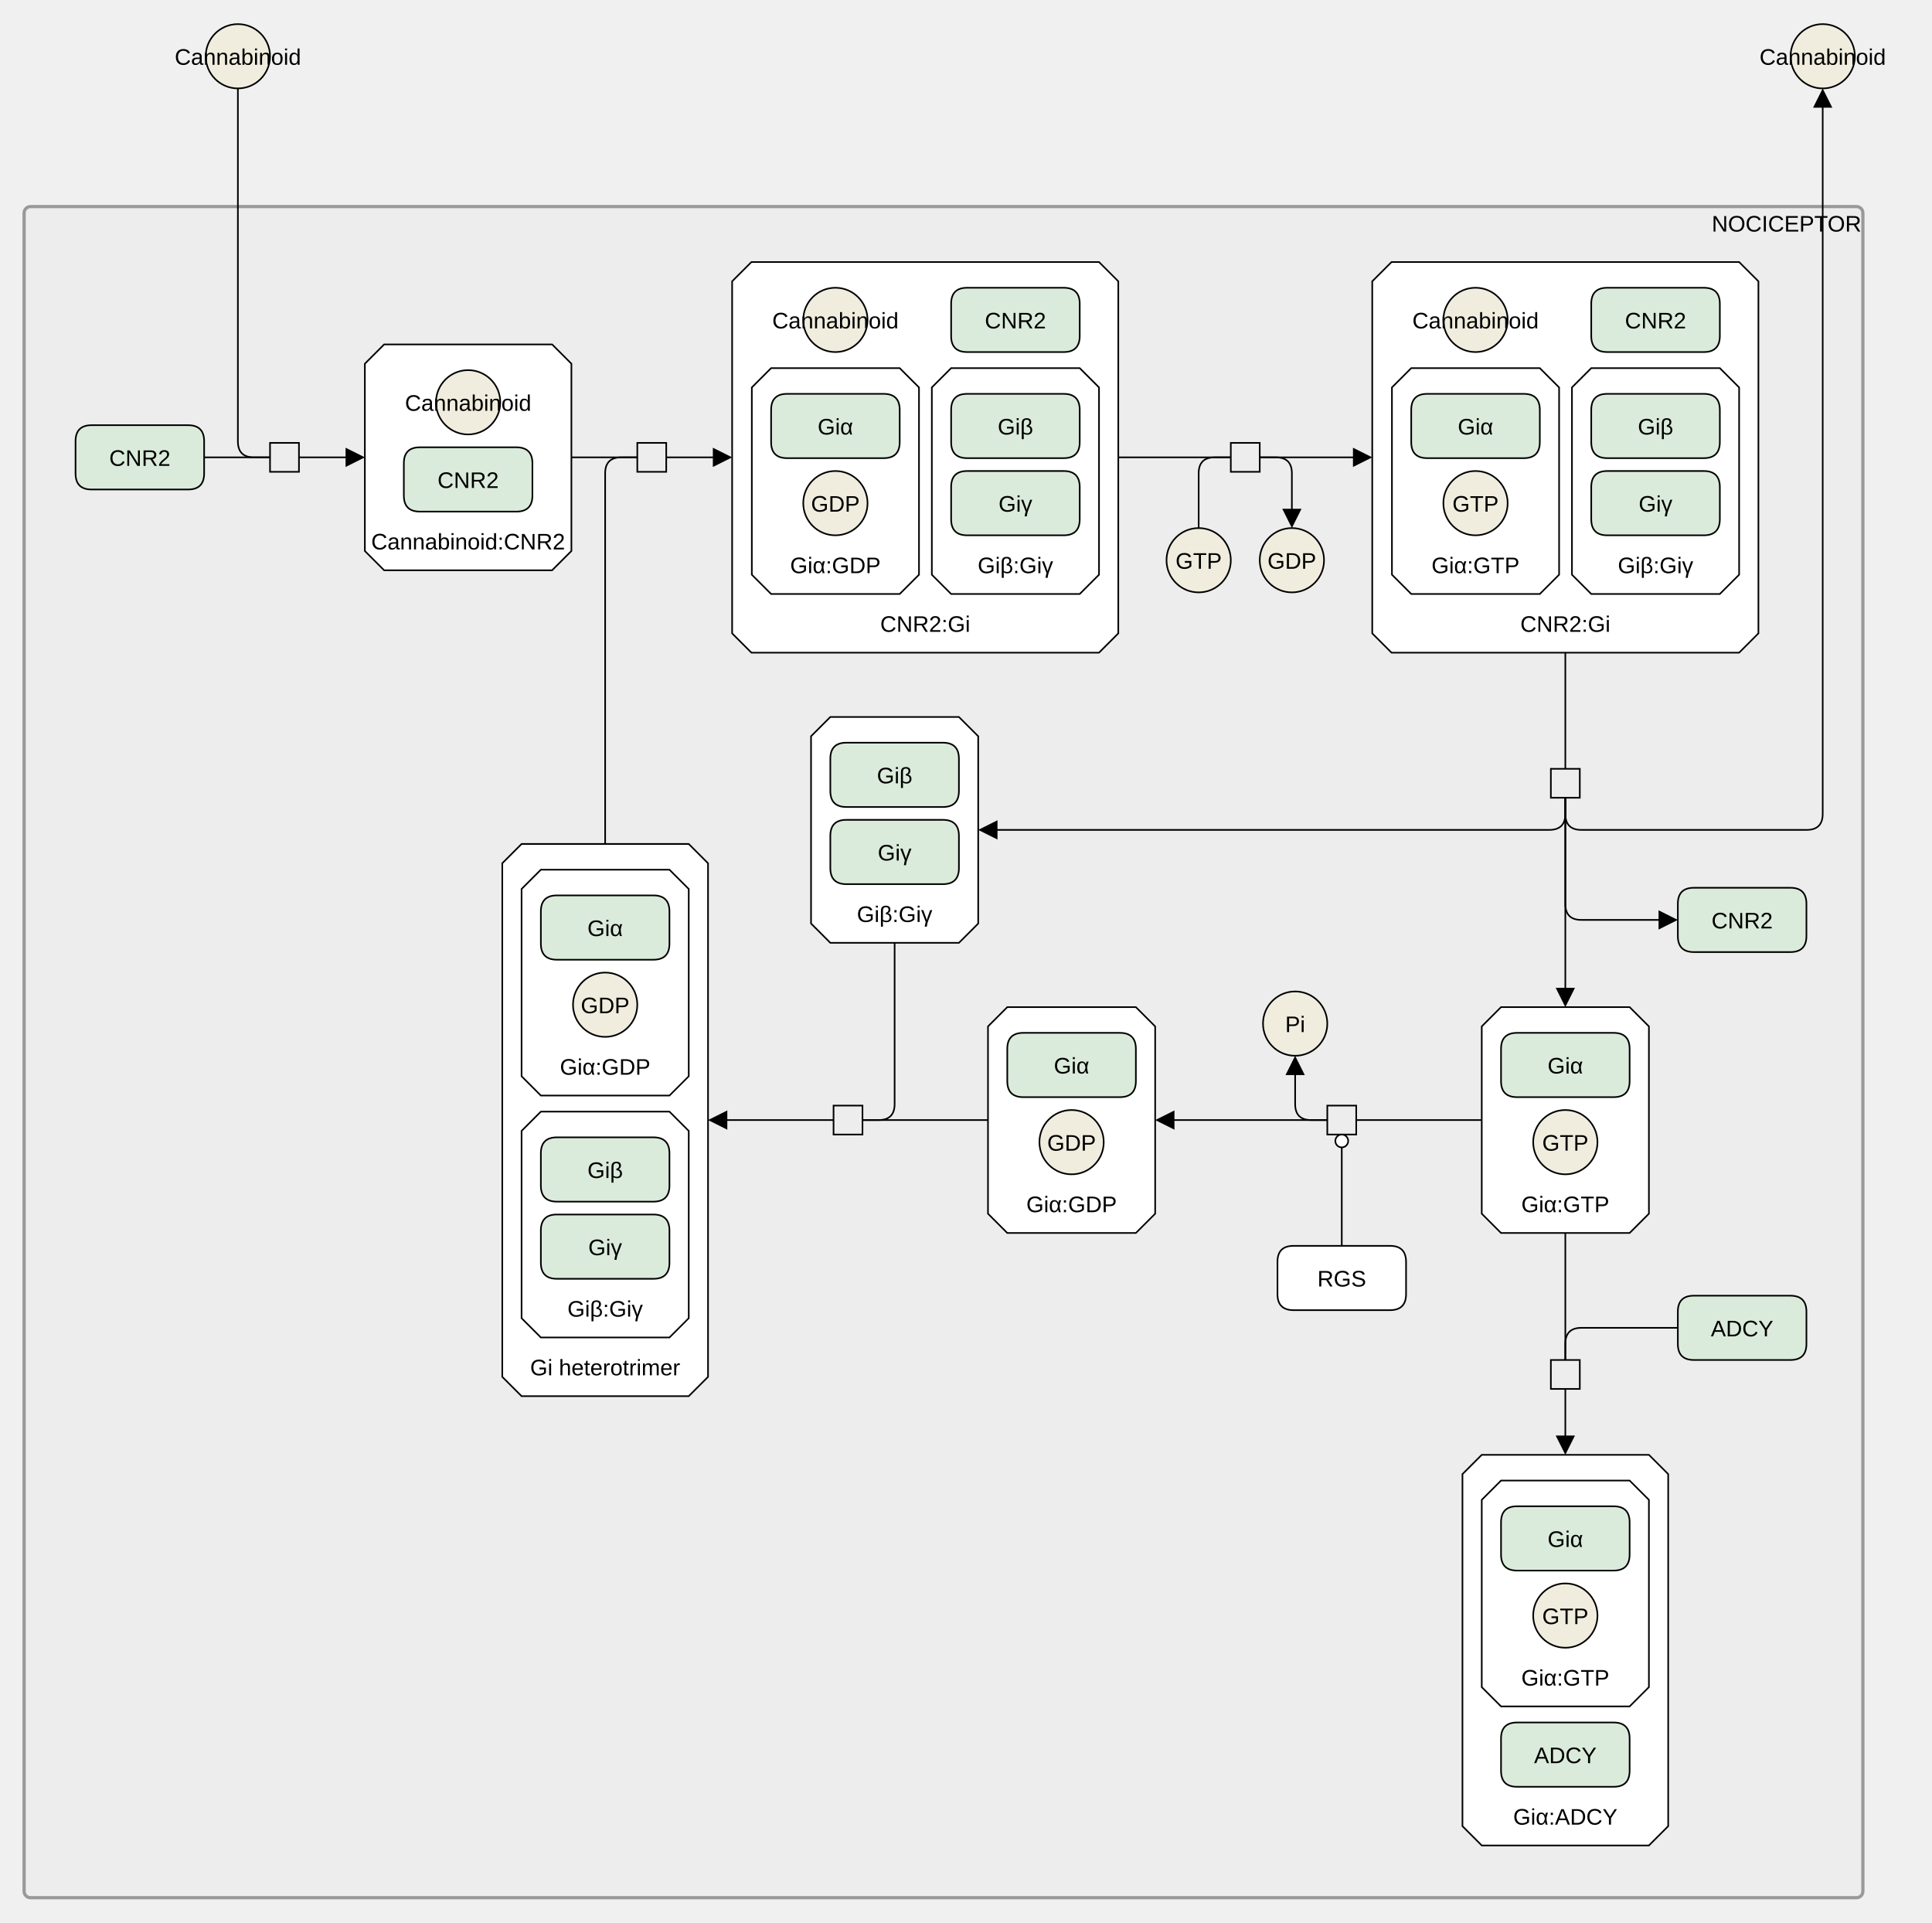
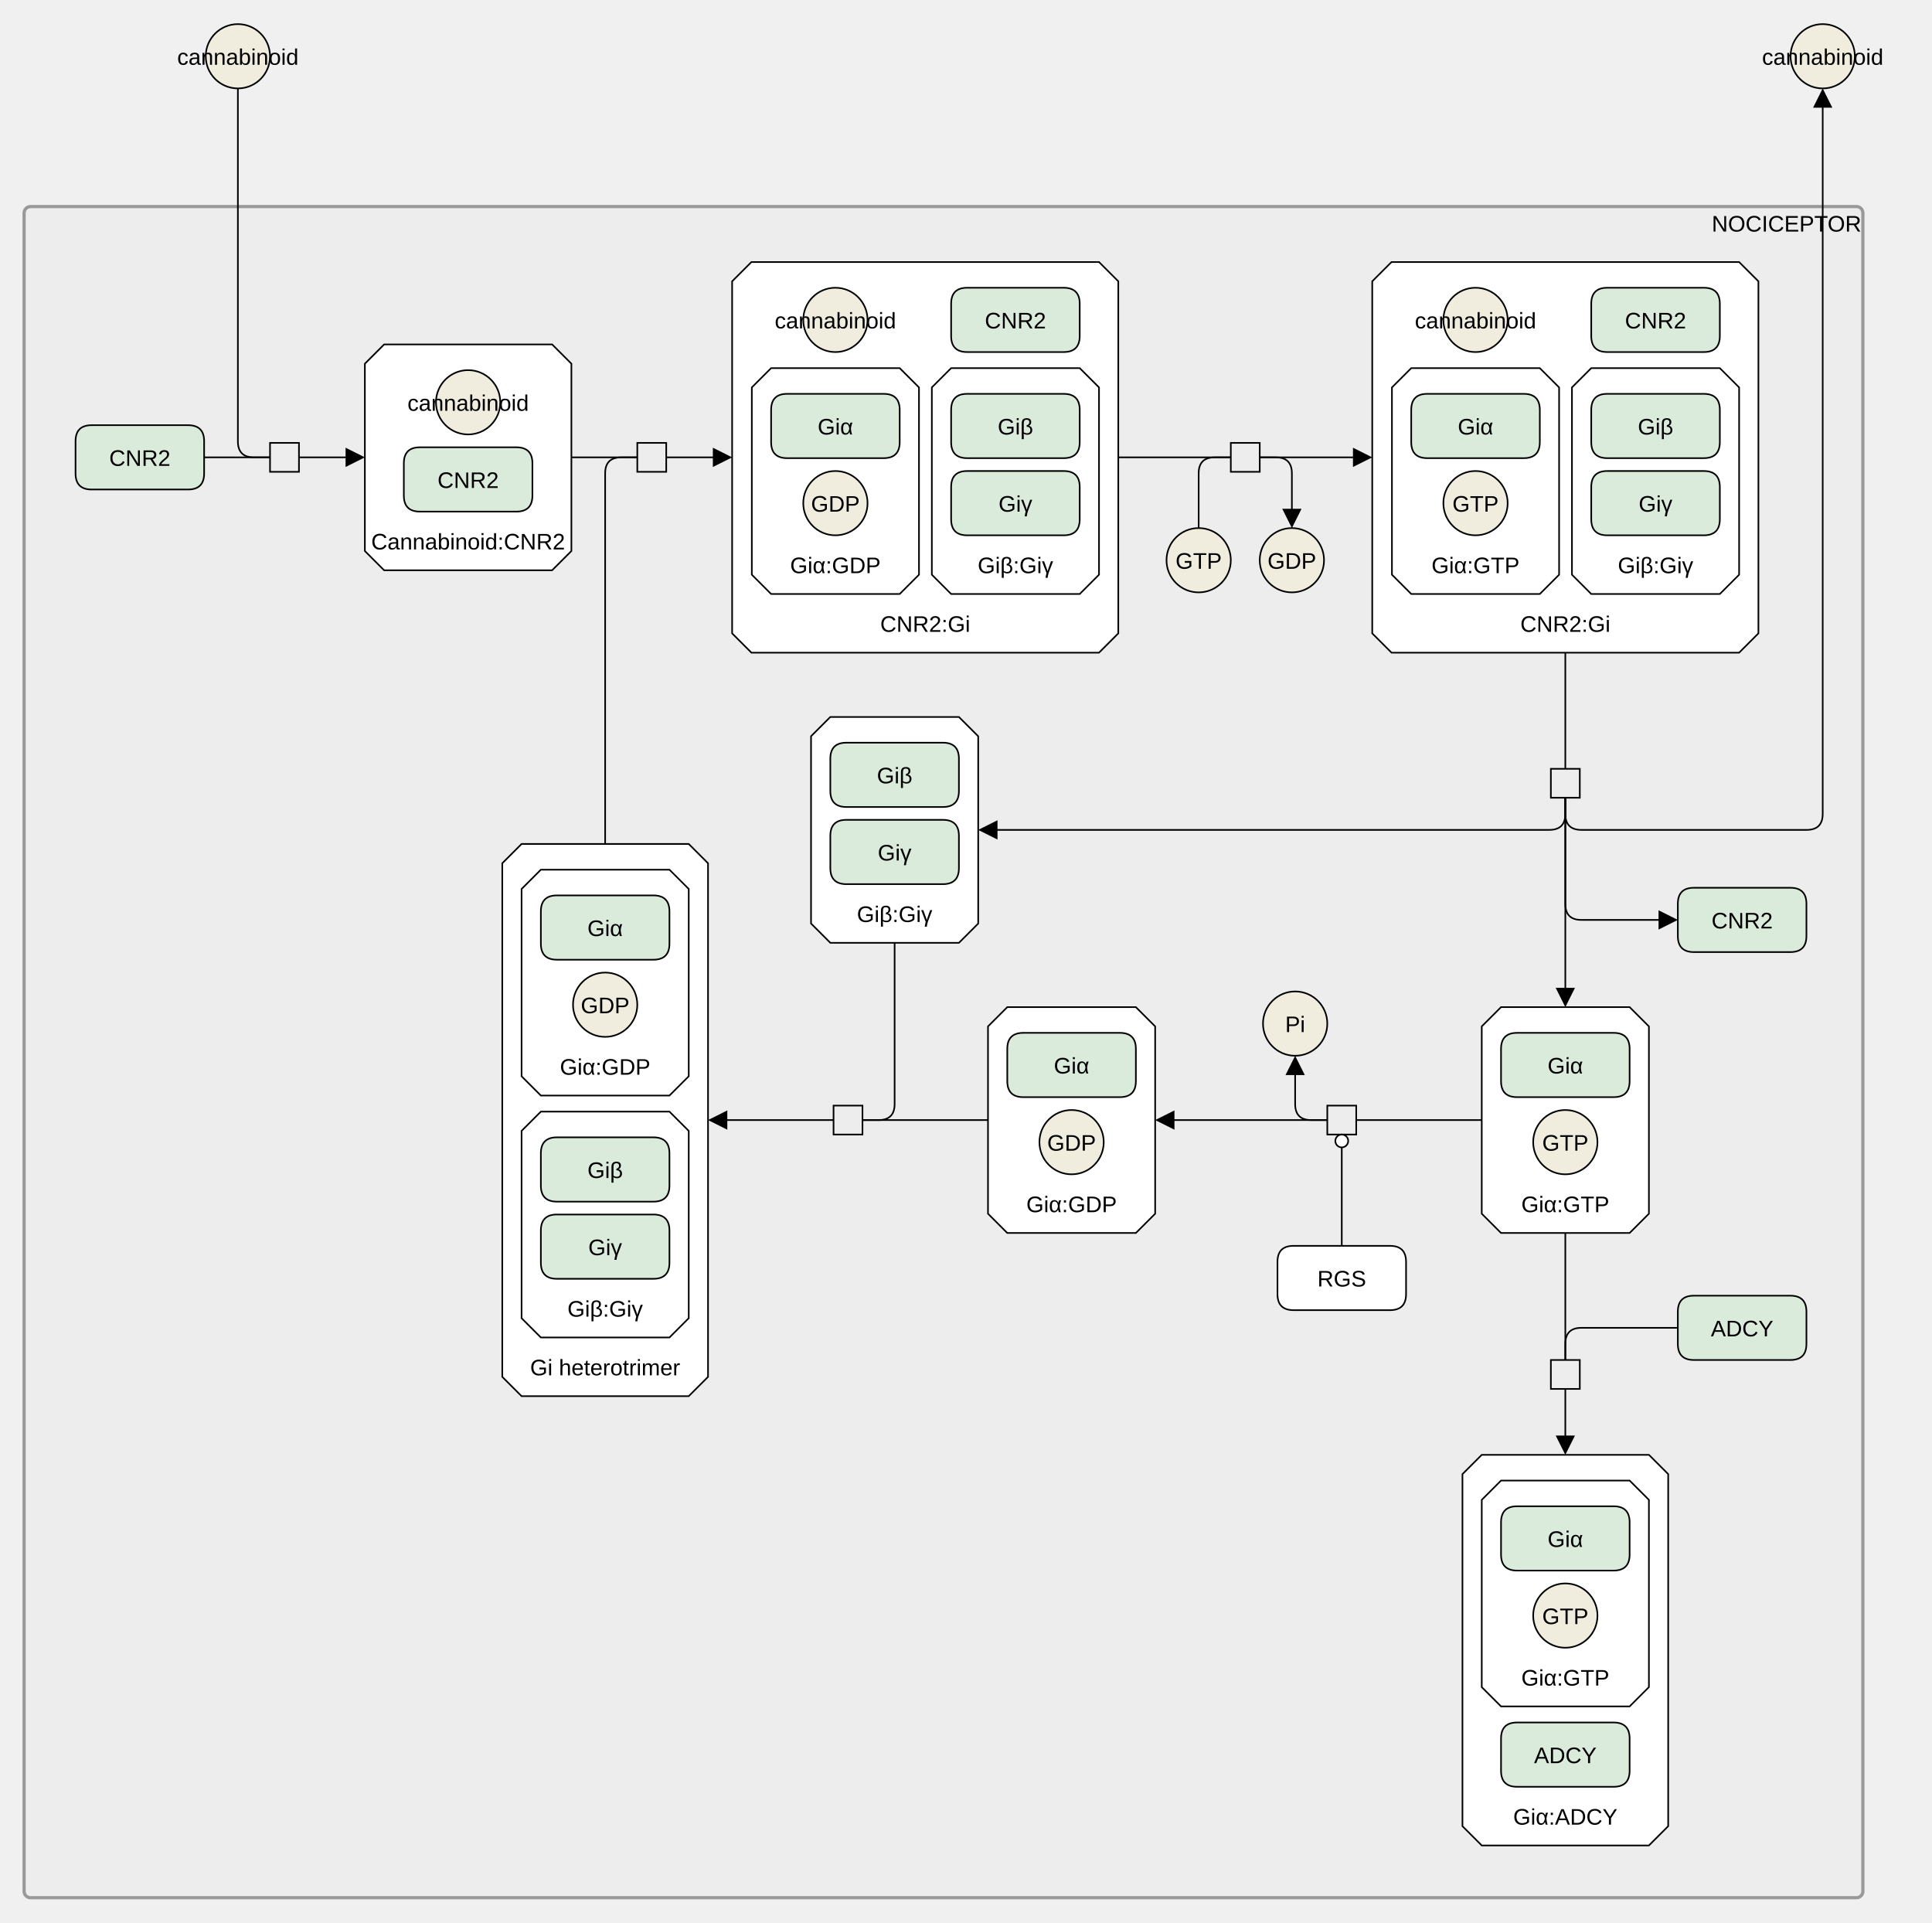
<svg xmlns="http://www.w3.org/2000/svg" width="1202" height="1196" viewBox="0 0 1202 1196" stroke-linecap="butt" stroke-miterlimit="10">
  <g transform="translate(-25,-25)">
    <path d="M40 157.5 C40 155.291 41.791 153.5 44 153.5 L1180 153.5 C1182.209 153.5 1184 155.291 1184 157.5 L1184 1201.5 C1184 1203.709 1182.209 1205.5 1180 1205.5 L44 1205.5 C41.791 1205.5 40 1203.709 40 1201.5 Z" fill="#999999" fill-opacity="0.031" stroke="none" />
    <path d="M40 157.5 C40 155.291 41.791 153.5 44 153.5 L1180 153.5 C1182.209 153.5 1184 155.291 1184 157.5 L1184 1201.5 C1184 1203.709 1182.209 1205.5 1180 1205.5 L44 1205.5 C41.791 1205.5 40 1203.709 40 1201.5 Z" fill="none" stroke="#999999" stroke-width="2" />
    <text x="1136.5" y="169.041" text-anchor="middle" font-family="'Dialog', Arial, Helvetica, sans-serif" font-size="14" fill="#000000" stroke="none" xml:space="preserve">NOCICEPTOR</text>
    <path d="M946.875 930 L1050.875 930 L1062.875 942 L1062.875 1161 L1050.875 1173 L946.875 1173 L934.875 1161 L934.875 942 Z" fill="#FFFFFF" stroke="none" />
    <path d="M946.875 930 L1050.875 930 L1062.875 942 L1062.875 1161 L1050.875 1173 L946.875 1173 L934.875 1161 L934.875 942 Z" fill="none" stroke="#000000" />
    <text x="998.875" y="1160.041" text-anchor="middle" font-family="'Dialog', Arial, Helvetica, sans-serif" font-size="14" fill="#000000" stroke="none" xml:space="preserve">Giα:ADCY</text>
    <path d="M958.875 1106.5 Q958.875 1096.5 968.875 1096.5 L1028.875 1096.5 Q1038.875 1096.5 1038.875 1106.5 L1038.875 1126.5 Q1038.875 1136.5 1028.875 1136.5 L968.875 1136.5 Q958.875 1136.5 958.875 1126.5 Z" fill="#DBEBDB" stroke="none" />
    <path d="M958.875 1106.5 Q958.875 1096.5 968.875 1096.5 L1028.875 1096.5 Q1038.875 1096.5 1038.875 1106.5 L1038.875 1126.5 Q1038.875 1136.5 1028.875 1136.5 L968.875 1136.5 Q958.875 1136.5 958.875 1126.5 Z" fill="none" stroke="#000000" />
    <text x="998.875" y="1121.791" text-anchor="middle" font-family="'Dialog', Arial, Helvetica, sans-serif" font-size="14" fill="#000000" stroke="none" xml:space="preserve">ADCY</text>
    <path d="M958.875 946 L1038.875 946 L1050.875 958 L1050.875 1074.5 L1038.875 1086.5 L958.875 1086.5 L946.875 1074.5 L946.875 958 Z" fill="#FFFFFF" stroke="none" />
    <path d="M958.875 946 L1038.875 946 L1050.875 958 L1050.875 1074.5 L1038.875 1086.5 L958.875 1086.5 L946.875 1074.5 L946.875 958 Z" fill="none" stroke="#000000" />
    <text x="998.875" y="1073.541" text-anchor="middle" font-family="'Dialog', Arial, Helvetica, sans-serif" font-size="14" fill="#000000" stroke="none" xml:space="preserve">Giα:GTP</text>
    <path d="M958.875 972 Q958.875 962 968.875 962 L1028.875 962 Q1038.875 962 1038.875 972 L1038.875 992 Q1038.875 1002 1028.875 1002 L968.875 1002 Q958.875 1002 958.875 992 Z" fill="#DBEBDB" stroke="none" />
    <path d="M958.875 972 Q958.875 962 968.875 962 L1028.875 962 Q1038.875 962 1038.875 972 L1038.875 992 Q1038.875 1002 1028.875 1002 L968.875 1002 Q958.875 1002 958.875 992 Z" fill="none" stroke="#000000" />
    <text x="998.875" y="987.291" text-anchor="middle" font-family="'Dialog', Arial, Helvetica, sans-serif" font-size="14" fill="#000000" stroke="none" xml:space="preserve">Giα</text>
    <path d="M978.875 1030 C978.875 1018.954 987.829 1010 998.875 1010 L998.875 1010 C1009.921 1010 1018.875 1018.954 1018.875 1030 L1018.875 1030 C1018.875 1041.046 1009.921 1050 998.875 1050 L998.875 1050 C987.829 1050 978.875 1041.046 978.875 1030 Z" fill="#F0EDDE" stroke="none" />
    <path d="M978.875 1030 C978.875 1018.954 987.829 1010 998.875 1010 L998.875 1010 C1009.921 1010 1018.875 1018.954 1018.875 1030 L1018.875 1030 C1018.875 1041.046 1009.921 1050 998.875 1050 L998.875 1050 C987.829 1050 978.875 1041.046 978.875 1030 Z" fill="none" stroke="#000000" />
    <text x="998.875" y="1035.291" text-anchor="middle" font-family="'Dialog', Arial, Helvetica, sans-serif" font-size="14" fill="#000000" stroke="none" xml:space="preserve">GTP</text>
    <path d="M890.75 188 L1107 188 L1119 200 L1119 419 L1107 431 L890.75 431 L878.75 419 L878.75 200 Z" fill="#FFFFFF" stroke="none" />
    <path d="M890.75 188 L1107 188 L1119 200 L1119 419 L1107 431 L890.75 431 L878.75 419 L878.75 200 Z" fill="none" stroke="#000000" />
    <text x="998.875" y="418.041" text-anchor="middle" font-family="'Dialog', Arial, Helvetica, sans-serif" font-size="14" fill="#000000" stroke="none" xml:space="preserve">CNR2:Gi</text>
    <path d="M1015 254 L1095 254 L1107 266 L1107 382.5 L1095 394.5 L1015 394.5 L1003 382.5 L1003 266 Z" fill="#FFFFFF" stroke="none" />
    <path d="M1015 254 L1095 254 L1107 266 L1107 382.5 L1095 394.5 L1015 394.5 L1003 382.5 L1003 266 Z" fill="none" stroke="#000000" />
    <text x="1055" y="381.541" text-anchor="middle" font-family="'Dialog', Arial, Helvetica, sans-serif" font-size="14" fill="#000000" stroke="none" xml:space="preserve">Giβ:Giγ</text>
    <path d="M1015 280 Q1015 270 1025 270 L1085 270 Q1095 270 1095 280 L1095 300 Q1095 310 1085 310 L1025 310 Q1015 310 1015 300 Z" fill="#DBEBDB" stroke="none" />
    <path d="M1015 280 Q1015 270 1025 270 L1085 270 Q1095 270 1095 280 L1095 300 Q1095 310 1085 310 L1025 310 Q1015 310 1015 300 Z" fill="none" stroke="#000000" />
    <text x="1055" y="295.291" text-anchor="middle" font-family="'Dialog', Arial, Helvetica, sans-serif" font-size="14" fill="#000000" stroke="none" xml:space="preserve">Giβ</text>
    <path d="M1015 328 Q1015 318 1025 318 L1085 318 Q1095 318 1095 328 L1095 348 Q1095 358 1085 358 L1025 358 Q1015 358 1015 348 Z" fill="#DBEBDB" stroke="none" />
    <path d="M1015 328 Q1015 318 1025 318 L1085 318 Q1095 318 1095 328 L1095 348 Q1095 358 1085 358 L1025 358 Q1015 358 1015 348 Z" fill="none" stroke="#000000" />
    <text x="1055" y="343.291" text-anchor="middle" font-family="'Dialog', Arial, Helvetica, sans-serif" font-size="14" fill="#000000" stroke="none" xml:space="preserve">Giγ</text>
    <path d="M903 254 L983 254 L995 266 L995 382.5 L983 394.5 L903 394.5 L891 382.5 L891 266 Z" fill="#FFFFFF" stroke="none" />
    <path d="M903 254 L983 254 L995 266 L995 382.5 L983 394.5 L903 394.5 L891 382.5 L891 266 Z" fill="none" stroke="#000000" />
    <text x="943" y="381.541" text-anchor="middle" font-family="'Dialog', Arial, Helvetica, sans-serif" font-size="14" fill="#000000" stroke="none" xml:space="preserve">Giα:GTP</text>
    <path d="M903 280 Q903 270 913 270 L973 270 Q983 270 983 280 L983 300 Q983 310 973 310 L913 310 Q903 310 903 300 Z" fill="#DBEBDB" stroke="none" />
    <path d="M903 280 Q903 270 913 270 L973 270 Q983 270 983 280 L983 300 Q983 310 973 310 L913 310 Q903 310 903 300 Z" fill="none" stroke="#000000" />
    <text x="943" y="295.291" text-anchor="middle" font-family="'Dialog', Arial, Helvetica, sans-serif" font-size="14" fill="#000000" stroke="none" xml:space="preserve">Giα</text>
    <path d="M923 338 C923 326.954 931.954 318 943 318 L943 318 C954.046 318 963 326.954 963 338 L963 338 C963 349.046 954.046 358 943 358 L943 358 C931.954 358 923 349.046 923 338 Z" fill="#F0EDDE" stroke="none" />
    <path d="M923 338 C923 326.954 931.954 318 943 318 L943 318 C954.046 318 963 326.954 963 338 L963 338 C963 349.046 954.046 358 943 358 L943 358 C931.954 358 923 349.046 923 338 Z" fill="none" stroke="#000000" />
    <text x="943" y="343.291" text-anchor="middle" font-family="'Dialog', Arial, Helvetica, sans-serif" font-size="14" fill="#000000" stroke="none" xml:space="preserve">GTP</text>
    <path d="M1015 214 Q1015 204 1025 204 L1085 204 Q1095 204 1095 214 L1095 234 Q1095 244 1085 244 L1025 244 Q1015 244 1015 234 Z" fill="#DBEBDB" stroke="none" />
    <path d="M1015 214 Q1015 204 1025 204 L1085 204 Q1095 204 1095 214 L1095 234 Q1095 244 1085 244 L1025 244 Q1015 244 1015 234 Z" fill="none" stroke="#000000" />
    <text x="1055" y="229.291" text-anchor="middle" font-family="'Dialog', Arial, Helvetica, sans-serif" font-size="14" fill="#000000" stroke="none" xml:space="preserve">CNR2</text>
    <path d="M923 224 C923 212.954 931.954 204 943 204 L943 204 C954.046 204 963 212.954 963 224 L963 224 C963 235.046 954.046 244 943 244 L943 244 C931.954 244 923 235.046 923 224 Z" fill="#F0EDDE" stroke="none" />
    <path d="M923 224 C923 212.954 931.954 204 943 204 L943 204 C954.046 204 963 212.954 963 224 L963 224 C963 235.046 954.046 244 943 244 L943 244 C931.954 244 923 235.046 923 224 Z" fill="none" stroke="#000000" />
-     <text x="943" y="229.291" text-anchor="middle" font-family="'Dialog', Arial, Helvetica, sans-serif" font-size="14" fill="#000000" stroke="none" xml:space="preserve">Cannabinoid</text>
+     <text x="943" y="229.291" text-anchor="middle" font-family="'Dialog', Arial, Helvetica, sans-serif" font-size="14" fill="#000000" stroke="none" xml:space="preserve">cannabinoid</text>
    <path d="M492.5 188 L708.75 188 L720.75 200 L720.75 419 L708.75 431 L492.5 431 L480.5 419 L480.5 200 Z" fill="#FFFFFF" stroke="none" />
    <path d="M492.5 188 L708.75 188 L720.75 200 L720.75 419 L708.75 431 L492.5 431 L480.5 419 L480.5 200 Z" fill="none" stroke="#000000" />
    <text x="600.625" y="418.041" text-anchor="middle" font-family="'Dialog', Arial, Helvetica, sans-serif" font-size="14" fill="#000000" stroke="none" xml:space="preserve">CNR2:Gi</text>
    <path d="M504.75 254 L584.75 254 L596.75 266 L596.75 382.5 L584.75 394.5 L504.75 394.5 L492.75 382.5 L492.75 266 Z" fill="#FFFFFF" stroke="none" />
    <path d="M504.75 254 L584.75 254 L596.75 266 L596.75 382.5 L584.75 394.5 L504.75 394.5 L492.75 382.5 L492.75 266 Z" fill="none" stroke="#000000" />
    <text x="544.75" y="381.541" text-anchor="middle" font-family="'Dialog', Arial, Helvetica, sans-serif" font-size="14" fill="#000000" stroke="none" xml:space="preserve">Giα:GDP</text>
    <path d="M504.75 280 Q504.75 270 514.75 270 L574.75 270 Q584.75 270 584.75 280 L584.75 300 Q584.75 310 574.75 310 L514.75 310 Q504.75 310 504.75 300 Z" fill="#DBEBDB" stroke="none" />
    <path d="M504.75 280 Q504.75 270 514.75 270 L574.75 270 Q584.75 270 584.75 280 L584.75 300 Q584.75 310 574.75 310 L514.75 310 Q504.75 310 504.75 300 Z" fill="none" stroke="#000000" />
    <text x="544.75" y="295.291" text-anchor="middle" font-family="'Dialog', Arial, Helvetica, sans-serif" font-size="14" fill="#000000" stroke="none" xml:space="preserve">Giα</text>
    <path d="M524.75 338 C524.75 326.954 533.704 318 544.75 318 L544.75 318 C555.796 318 564.75 326.954 564.75 338 L564.75 338 C564.75 349.046 555.796 358 544.75 358 L544.75 358 C533.704 358 524.75 349.046 524.75 338 Z" fill="#F0EDDE" stroke="none" />
    <path d="M524.75 338 C524.75 326.954 533.704 318 544.75 318 L544.75 318 C555.796 318 564.75 326.954 564.75 338 L564.75 338 C564.75 349.046 555.796 358 544.75 358 L544.75 358 C533.704 358 524.75 349.046 524.75 338 Z" fill="none" stroke="#000000" />
    <text x="544.75" y="343.291" text-anchor="middle" font-family="'Dialog', Arial, Helvetica, sans-serif" font-size="14" fill="#000000" stroke="none" xml:space="preserve">GDP</text>
    <path d="M616.75 254 L696.75 254 L708.75 266 L708.75 382.5 L696.75 394.5 L616.75 394.5 L604.75 382.5 L604.75 266 Z" fill="#FFFFFF" stroke="none" />
    <path d="M616.75 254 L696.75 254 L708.75 266 L708.75 382.5 L696.75 394.5 L616.75 394.5 L604.75 382.5 L604.75 266 Z" fill="none" stroke="#000000" />
    <text x="656.75" y="381.541" text-anchor="middle" font-family="'Dialog', Arial, Helvetica, sans-serif" font-size="14" fill="#000000" stroke="none" xml:space="preserve">Giβ:Giγ</text>
    <path d="M616.75 280 Q616.75 270 626.75 270 L686.75 270 Q696.75 270 696.75 280 L696.75 300 Q696.75 310 686.75 310 L626.75 310 Q616.75 310 616.75 300 Z" fill="#DBEBDB" stroke="none" />
    <path d="M616.75 280 Q616.75 270 626.75 270 L686.75 270 Q696.75 270 696.75 280 L696.75 300 Q696.75 310 686.75 310 L626.75 310 Q616.75 310 616.75 300 Z" fill="none" stroke="#000000" />
    <text x="656.75" y="295.291" text-anchor="middle" font-family="'Dialog', Arial, Helvetica, sans-serif" font-size="14" fill="#000000" stroke="none" xml:space="preserve">Giβ</text>
    <path d="M616.75 328 Q616.75 318 626.75 318 L686.75 318 Q696.75 318 696.75 328 L696.75 348 Q696.75 358 686.75 358 L626.75 358 Q616.75 358 616.75 348 Z" fill="#DBEBDB" stroke="none" />
    <path d="M616.75 328 Q616.75 318 626.75 318 L686.75 318 Q696.75 318 696.75 328 L696.75 348 Q696.75 358 686.75 358 L626.75 358 Q616.75 358 616.75 348 Z" fill="none" stroke="#000000" />
    <text x="656.75" y="343.291" text-anchor="middle" font-family="'Dialog', Arial, Helvetica, sans-serif" font-size="14" fill="#000000" stroke="none" xml:space="preserve">Giγ</text>
    <path d="M616.75 214 Q616.75 204 626.75 204 L686.75 204 Q696.75 204 696.75 214 L696.75 234 Q696.75 244 686.75 244 L626.75 244 Q616.75 244 616.75 234 Z" fill="#DBEBDB" stroke="none" />
    <path d="M616.75 214 Q616.75 204 626.75 204 L686.75 204 Q696.75 204 696.75 214 L696.75 234 Q696.75 244 686.75 244 L626.75 244 Q616.75 244 616.75 234 Z" fill="none" stroke="#000000" />
    <text x="656.75" y="229.291" text-anchor="middle" font-family="'Dialog', Arial, Helvetica, sans-serif" font-size="14" fill="#000000" stroke="none" xml:space="preserve">CNR2</text>
    <path d="M524.75 224 C524.75 212.954 533.704 204 544.75 204 L544.75 204 C555.796 204 564.75 212.954 564.75 224 L564.75 224 C564.75 235.046 555.796 244 544.75 244 L544.75 244 C533.704 244 524.75 235.046 524.75 224 Z" fill="#F0EDDE" stroke="none" />
    <path d="M524.75 224 C524.75 212.954 533.704 204 544.75 204 L544.75 204 C555.796 204 564.75 212.954 564.75 224 L564.75 224 C564.75 235.046 555.796 244 544.75 244 L544.75 244 C533.704 244 524.75 235.046 524.75 224 Z" fill="none" stroke="#000000" />
-     <text x="544.75" y="229.291" text-anchor="middle" font-family="'Dialog', Arial, Helvetica, sans-serif" font-size="14" fill="#000000" stroke="none" xml:space="preserve">Cannabinoid</text>
+     <text x="544.75" y="229.291" text-anchor="middle" font-family="'Dialog', Arial, Helvetica, sans-serif" font-size="14" fill="#000000" stroke="none" xml:space="preserve">cannabinoid</text>
    <path d="M264 239.25 L368.5 239.25 L380.5 251.25 L380.5 367.75 L368.5 379.75 L264 379.75 L252 367.75 L252 251.25 Z" fill="#FFFFFF" stroke="none" />
    <path d="M264 239.25 L368.5 239.25 L380.5 251.25 L380.5 367.75 L368.5 379.75 L264 379.75 L252 367.75 L252 251.25 Z" fill="none" stroke="#000000" />
    <text x="316.25" y="366.791" text-anchor="middle" font-family="'Dialog', Arial, Helvetica, sans-serif" font-size="14" fill="#000000" stroke="none" xml:space="preserve">Cannabinoid:CNR2</text>
    <path d="M296.25 275.25 C296.25 264.204 305.204 255.25 316.25 255.25 L316.25 255.25 C327.296 255.25 336.25 264.204 336.25 275.25 L336.25 275.25 C336.25 286.296 327.296 295.25 316.25 295.25 L316.25 295.25 C305.204 295.25 296.25 286.296 296.25 275.25 Z" fill="#F0EDDE" stroke="none" />
    <path d="M296.25 275.25 C296.25 264.204 305.204 255.25 316.25 255.25 L316.25 255.25 C327.296 255.25 336.25 264.204 336.25 275.25 L336.25 275.25 C336.25 286.296 327.296 295.25 316.25 295.25 L316.25 295.25 C305.204 295.25 296.25 286.296 296.25 275.25 Z" fill="none" stroke="#000000" />
-     <text x="316.25" y="280.541" text-anchor="middle" font-family="'Dialog', Arial, Helvetica, sans-serif" font-size="14" fill="#000000" stroke="none" xml:space="preserve">Cannabinoid</text>
+     <text x="316.25" y="280.541" text-anchor="middle" font-family="'Dialog', Arial, Helvetica, sans-serif" font-size="14" fill="#000000" stroke="none" xml:space="preserve">cannabinoid</text>
    <path d="M276.25 313.25 Q276.25 303.25 286.25 303.25 L346.25 303.25 Q356.25 303.25 356.25 313.25 L356.25 333.25 Q356.25 343.25 346.25 343.25 L286.25 343.25 Q276.25 343.25 276.25 333.25 Z" fill="#DBEBDB" stroke="none" />
    <path d="M276.25 313.25 Q276.25 303.25 286.25 303.25 L346.25 303.25 Q356.25 303.25 356.25 313.25 L356.25 333.25 Q356.25 343.25 346.25 343.25 L286.25 343.25 Q276.25 343.25 276.25 333.25 Z" fill="none" stroke="#000000" />
    <text x="316.25" y="328.541" text-anchor="middle" font-family="'Dialog', Arial, Helvetica, sans-serif" font-size="14" fill="#000000" stroke="none" xml:space="preserve">CNR2</text>
    <path d="M349.5 550 L453.5 550 L465.5 562 L465.5 881.5 L453.5 893.5 L349.5 893.5 L337.5 881.5 L337.5 562 Z" fill="#FFFFFF" stroke="none" />
    <path d="M349.5 550 L453.5 550 L465.5 562 L465.5 881.5 L453.5 893.5 L349.5 893.5 L337.5 881.5 L337.5 562 Z" fill="none" stroke="#000000" />
    <text x="401.5" y="880.541" text-anchor="middle" font-family="'Dialog', Arial, Helvetica, sans-serif" font-size="14" fill="#000000" stroke="none" xml:space="preserve">Gi heterotrimer</text>
    <path d="M361.5 566 L441.5 566 L453.5 578 L453.5 694.5 L441.5 706.5 L361.5 706.5 L349.5 694.5 L349.5 578 Z" fill="#FFFFFF" stroke="none" />
    <path d="M361.5 566 L441.5 566 L453.5 578 L453.5 694.5 L441.5 706.5 L361.5 706.5 L349.5 694.5 L349.5 578 Z" fill="none" stroke="#000000" />
    <text x="401.5" y="693.541" text-anchor="middle" font-family="'Dialog', Arial, Helvetica, sans-serif" font-size="14" fill="#000000" stroke="none" xml:space="preserve">Giα:GDP</text>
    <path d="M361.5 592 Q361.5 582 371.5 582 L431.5 582 Q441.5 582 441.5 592 L441.5 612 Q441.5 622 431.5 622 L371.5 622 Q361.5 622 361.5 612 Z" fill="#DBEBDB" stroke="none" />
    <path d="M361.5 592 Q361.5 582 371.5 582 L431.5 582 Q441.5 582 441.5 592 L441.5 612 Q441.5 622 431.5 622 L371.5 622 Q361.5 622 361.5 612 Z" fill="none" stroke="#000000" />
    <text x="401.5" y="607.291" text-anchor="middle" font-family="'Dialog', Arial, Helvetica, sans-serif" font-size="14" fill="#000000" stroke="none" xml:space="preserve">Giα</text>
    <path d="M381.5 650 C381.5 638.954 390.454 630 401.5 630 L401.5 630 C412.546 630 421.5 638.954 421.5 650 L421.5 650 C421.5 661.046 412.546 670 401.5 670 L401.5 670 C390.454 670 381.5 661.046 381.5 650 Z" fill="#F0EDDE" stroke="none" />
    <path d="M381.5 650 C381.5 638.954 390.454 630 401.5 630 L401.5 630 C412.546 630 421.5 638.954 421.5 650 L421.5 650 C421.5 661.046 412.546 670 401.5 670 L401.5 670 C390.454 670 381.5 661.046 381.5 650 Z" fill="none" stroke="#000000" />
    <text x="401.5" y="655.291" text-anchor="middle" font-family="'Dialog', Arial, Helvetica, sans-serif" font-size="14" fill="#000000" stroke="none" xml:space="preserve">GDP</text>
    <path d="M361.5 716.5 L441.5 716.5 L453.5 728.5 L453.5 845 L441.5 857 L361.5 857 L349.5 845 L349.5 728.5 Z" fill="#FFFFFF" stroke="none" />
    <path d="M361.5 716.5 L441.5 716.5 L453.5 728.5 L453.5 845 L441.5 857 L361.5 857 L349.5 845 L349.5 728.5 Z" fill="none" stroke="#000000" />
    <text x="401.5" y="844.041" text-anchor="middle" font-family="'Dialog', Arial, Helvetica, sans-serif" font-size="14" fill="#000000" stroke="none" xml:space="preserve">Giβ:Giγ</text>
    <path d="M361.5 742.5 Q361.5 732.5 371.5 732.5 L431.5 732.5 Q441.5 732.5 441.5 742.5 L441.5 762.5 Q441.5 772.5 431.5 772.5 L371.5 772.5 Q361.5 772.5 361.5 762.5 Z" fill="#DBEBDB" stroke="none" />
    <path d="M361.5 742.5 Q361.5 732.5 371.5 732.5 L431.5 732.5 Q441.5 732.5 441.5 742.5 L441.5 762.5 Q441.5 772.5 431.5 772.5 L371.5 772.5 Q361.5 772.5 361.5 762.5 Z" fill="none" stroke="#000000" />
    <text x="401.5" y="757.791" text-anchor="middle" font-family="'Dialog', Arial, Helvetica, sans-serif" font-size="14" fill="#000000" stroke="none" xml:space="preserve">Giβ</text>
    <path d="M361.5 790.5 Q361.5 780.5 371.5 780.5 L431.5 780.5 Q441.5 780.5 441.5 790.5 L441.5 810.5 Q441.5 820.5 431.5 820.5 L371.5 820.5 Q361.5 820.5 361.5 810.5 Z" fill="#DBEBDB" stroke="none" />
    <path d="M361.5 790.5 Q361.5 780.5 371.5 780.5 L431.5 780.5 Q441.5 780.5 441.5 790.5 L441.5 810.5 Q441.5 820.5 431.5 820.5 L371.5 820.5 Q361.5 820.5 361.5 810.5 Z" fill="none" stroke="#000000" />
    <text x="401.5" y="805.791" text-anchor="middle" font-family="'Dialog', Arial, Helvetica, sans-serif" font-size="14" fill="#000000" stroke="none" xml:space="preserve">Giγ</text>
    <path d="M541.594 471 L621.594 471 L633.594 483 L633.594 599.5 L621.594 611.5 L541.594 611.5 L529.594 599.5 L529.594 483 Z" fill="#FFFFFF" stroke="none" />
    <path d="M541.594 471 L621.594 471 L633.594 483 L633.594 599.5 L621.594 611.5 L541.594 611.5 L529.594 599.5 L529.594 483 Z" fill="none" stroke="#000000" />
    <text x="581.594" y="598.541" text-anchor="middle" font-family="'Dialog', Arial, Helvetica, sans-serif" font-size="14" fill="#000000" stroke="none" xml:space="preserve">Giβ:Giγ</text>
    <path d="M541.594 545 Q541.594 535 551.594 535 L611.594 535 Q621.594 535 621.594 545 L621.594 565 Q621.594 575 611.594 575 L551.594 575 Q541.594 575 541.594 565 Z" fill="#DBEBDB" stroke="none" />
    <path d="M541.594 545 Q541.594 535 551.594 535 L611.594 535 Q621.594 535 621.594 545 L621.594 565 Q621.594 575 611.594 575 L551.594 575 Q541.594 575 541.594 565 Z" fill="none" stroke="#000000" />
    <text x="581.594" y="560.291" text-anchor="middle" font-family="'Dialog', Arial, Helvetica, sans-serif" font-size="14" fill="#000000" stroke="none" xml:space="preserve">Giγ</text>
    <path d="M541.594 497 Q541.594 487 551.594 487 L611.594 487 Q621.594 487 621.594 497 L621.594 517 Q621.594 527 611.594 527 L551.594 527 Q541.594 527 541.594 517 Z" fill="#DBEBDB" stroke="none" />
    <path d="M541.594 497 Q541.594 487 551.594 487 L611.594 487 Q621.594 487 621.594 497 L621.594 517 Q621.594 527 611.594 527 L551.594 527 Q541.594 527 541.594 517 Z" fill="none" stroke="#000000" />
    <text x="581.594" y="512.291" text-anchor="middle" font-family="'Dialog', Arial, Helvetica, sans-serif" font-size="14" fill="#000000" stroke="none" xml:space="preserve">Giβ</text>
    <path d="M808.75 373.5 C808.75 362.454 817.704 353.5 828.75 353.5 L828.75 353.5 C839.796 353.5 848.75 362.454 848.75 373.5 L848.75 373.5 C848.75 384.546 839.796 393.5 828.75 393.5 L828.75 393.5 C817.704 393.5 808.75 384.546 808.75 373.5 Z" fill="#F0EDDE" stroke="none" />
    <path d="M808.75 373.5 C808.75 362.454 817.704 353.5 828.75 353.5 L828.75 353.5 C839.796 353.5 848.75 362.454 848.75 373.5 L848.75 373.5 C848.75 384.546 839.796 393.5 828.75 393.5 L828.75 393.5 C817.704 393.5 808.75 384.546 808.75 373.5 Z" fill="none" stroke="#000000" />
    <text x="828.75" y="378.791" text-anchor="middle" font-family="'Dialog', Arial, Helvetica, sans-serif" font-size="14" fill="#000000" stroke="none" xml:space="preserve">GDP</text>
    <path d="M750.75 373.5 C750.75 362.454 759.704 353.5 770.75 353.5 L770.75 353.5 C781.796 353.5 790.75 362.454 790.75 373.5 L790.75 373.5 C790.75 384.546 781.796 393.5 770.75 393.5 L770.75 393.5 C759.704 393.5 750.75 384.546 750.75 373.5 Z" fill="#F0EDDE" stroke="none" />
    <path d="M750.75 373.5 C750.75 362.454 759.704 353.5 770.75 353.5 L770.75 353.5 C781.796 353.5 790.75 362.454 790.75 373.5 L790.75 373.5 C790.75 384.546 781.796 393.5 770.75 393.5 L770.75 393.5 C759.704 393.5 750.75 384.546 750.75 373.5 Z" fill="none" stroke="#000000" />
    <text x="770.75" y="378.791" text-anchor="middle" font-family="'Dialog', Arial, Helvetica, sans-serif" font-size="14" fill="#000000" stroke="none" xml:space="preserve">GTP</text>
    <path d="M1068.875 587.25 Q1068.875 577.25 1078.875 577.25 L1138.875 577.25 Q1148.875 577.25 1148.875 587.25 L1148.875 607.25 Q1148.875 617.25 1138.875 617.25 L1078.875 617.25 Q1068.875 617.25 1068.875 607.25 Z" fill="#DBEBDB" stroke="none" />
    <path d="M1068.875 587.25 Q1068.875 577.25 1078.875 577.25 L1138.875 577.25 Q1148.875 577.25 1148.875 587.25 L1148.875 607.25 Q1148.875 617.25 1138.875 617.25 L1078.875 617.25 Q1068.875 617.25 1068.875 607.25 Z" fill="none" stroke="#000000" />
    <text x="1108.875" y="602.541" text-anchor="middle" font-family="'Dialog', Arial, Helvetica, sans-serif" font-size="14" fill="#000000" stroke="none" xml:space="preserve">CNR2</text>
    <path d="M810.781 661.75 C810.781 650.704 819.735 641.75 830.781 641.75 L830.781 641.75 C841.827 641.75 850.781 650.704 850.781 661.75 L850.781 661.75 C850.781 672.796 841.827 681.75 830.781 681.75 L830.781 681.75 C819.735 681.75 810.781 672.796 810.781 661.75 Z" fill="#F0EDDE" stroke="none" />
    <path d="M810.781 661.75 C810.781 650.704 819.735 641.75 830.781 641.75 L830.781 641.75 C841.827 641.75 850.781 650.704 850.781 661.75 L850.781 661.75 C850.781 672.796 841.827 681.75 830.781 681.75 L830.781 681.75 C819.735 681.75 810.781 672.796 810.781 661.75 Z" fill="none" stroke="#000000" />
    <text x="830.781" y="667.041" text-anchor="middle" font-family="'Dialog', Arial, Helvetica, sans-serif" font-size="14" fill="#000000" stroke="none" xml:space="preserve">Pi</text>
    <path d="M958.875 651.5 L1038.875 651.5 L1050.875 663.5 L1050.875 780 L1038.875 792 L958.875 792 L946.875 780 L946.875 663.5 Z" fill="#FFFFFF" stroke="none" />
    <path d="M958.875 651.5 L1038.875 651.5 L1050.875 663.5 L1050.875 780 L1038.875 792 L958.875 792 L946.875 780 L946.875 663.5 Z" fill="none" stroke="#000000" />
    <text x="998.875" y="779.041" text-anchor="middle" font-family="'Dialog', Arial, Helvetica, sans-serif" font-size="14" fill="#000000" stroke="none" xml:space="preserve">Giα:GTP</text>
    <path d="M958.875 677.5 Q958.875 667.5 968.875 667.5 L1028.875 667.5 Q1038.875 667.5 1038.875 677.5 L1038.875 697.5 Q1038.875 707.5 1028.875 707.5 L968.875 707.5 Q958.875 707.5 958.875 697.5 Z" fill="#DBEBDB" stroke="none" />
    <path d="M958.875 677.5 Q958.875 667.5 968.875 667.5 L1028.875 667.5 Q1038.875 667.5 1038.875 677.5 L1038.875 697.5 Q1038.875 707.5 1028.875 707.5 L968.875 707.5 Q958.875 707.5 958.875 697.5 Z" fill="none" stroke="#000000" />
    <text x="998.875" y="692.791" text-anchor="middle" font-family="'Dialog', Arial, Helvetica, sans-serif" font-size="14" fill="#000000" stroke="none" xml:space="preserve">Giα</text>
    <path d="M978.875 735.5 C978.875 724.454 987.829 715.5 998.875 715.5 L998.875 715.5 C1009.921 715.5 1018.875 724.454 1018.875 735.5 L1018.875 735.5 C1018.875 746.546 1009.921 755.5 998.875 755.5 L998.875 755.5 C987.829 755.5 978.875 746.546 978.875 735.5 Z" fill="#F0EDDE" stroke="none" />
    <path d="M978.875 735.5 C978.875 724.454 987.829 715.5 998.875 715.5 L998.875 715.5 C1009.921 715.5 1018.875 724.454 1018.875 735.5 L1018.875 735.5 C1018.875 746.546 1009.921 755.5 998.875 755.5 L998.875 755.5 C987.829 755.5 978.875 746.546 978.875 735.5 Z" fill="none" stroke="#000000" />
    <text x="998.875" y="740.791" text-anchor="middle" font-family="'Dialog', Arial, Helvetica, sans-serif" font-size="14" fill="#000000" stroke="none" xml:space="preserve">GTP</text>
    <path d="M651.688 651.5 L731.688 651.5 L743.688 663.5 L743.688 780 L731.688 792 L651.688 792 L639.688 780 L639.688 663.5 Z" fill="#FFFFFF" stroke="none" />
    <path d="M651.688 651.5 L731.688 651.5 L743.688 663.5 L743.688 780 L731.688 792 L651.688 792 L639.688 780 L639.688 663.5 Z" fill="none" stroke="#000000" />
    <text x="691.688" y="779.041" text-anchor="middle" font-family="'Dialog', Arial, Helvetica, sans-serif" font-size="14" fill="#000000" stroke="none" xml:space="preserve">Giα:GDP</text>
    <path d="M651.688 677.5 Q651.688 667.5 661.688 667.5 L721.688 667.5 Q731.688 667.5 731.688 677.5 L731.688 697.5 Q731.688 707.5 721.688 707.5 L661.688 707.5 Q651.688 707.5 651.688 697.5 Z" fill="#DBEBDB" stroke="none" />
    <path d="M651.688 677.5 Q651.688 667.5 661.688 667.5 L721.688 667.5 Q731.688 667.5 731.688 677.5 L731.688 697.5 Q731.688 707.5 721.688 707.5 L661.688 707.5 Q651.688 707.5 651.688 697.5 Z" fill="none" stroke="#000000" />
    <text x="691.688" y="692.791" text-anchor="middle" font-family="'Dialog', Arial, Helvetica, sans-serif" font-size="14" fill="#000000" stroke="none" xml:space="preserve">Giα</text>
    <path d="M671.688 735.5 C671.688 724.454 680.641 715.5 691.688 715.5 L691.688 715.5 C702.734 715.5 711.688 724.454 711.688 735.5 L711.688 735.5 C711.688 746.546 702.734 755.5 691.688 755.5 L691.688 755.5 C680.641 755.5 671.688 746.546 671.688 735.5 Z" fill="#F0EDDE" stroke="none" />
    <path d="M671.688 735.5 C671.688 724.454 680.641 715.5 691.688 715.5 L691.688 715.5 C702.734 715.5 711.688 724.454 711.688 735.5 L711.688 735.5 C711.688 746.546 702.734 755.5 691.688 755.5 L691.688 755.5 C680.641 755.5 671.688 746.546 671.688 735.5 Z" fill="none" stroke="#000000" />
    <text x="691.688" y="740.791" text-anchor="middle" font-family="'Dialog', Arial, Helvetica, sans-serif" font-size="14" fill="#000000" stroke="none" xml:space="preserve">GDP</text>
    <path d="M1068.875 841 Q1068.875 831 1078.875 831 L1138.875 831 Q1148.875 831 1148.875 841 L1148.875 861 Q1148.875 871 1138.875 871 L1078.875 871 Q1068.875 871 1068.875 861 Z" fill="#DBEBDB" stroke="none" />
    <path d="M1068.875 841 Q1068.875 831 1078.875 831 L1138.875 831 Q1148.875 831 1148.875 841 L1148.875 861 Q1148.875 871 1138.875 871 L1078.875 871 Q1068.875 871 1068.875 861 Z" fill="none" stroke="#000000" />
    <text x="1108.875" y="856.291" text-anchor="middle" font-family="'Dialog', Arial, Helvetica, sans-serif" font-size="14" fill="#000000" stroke="none" xml:space="preserve">ADCY</text>
    <path d="M819.781 810 Q819.781 800 829.781 800 L889.781 800 Q899.781 800 899.781 810 L899.781 830 Q899.781 840 889.781 840 L829.781 840 Q819.781 840 819.781 830 Z" fill="#FFFFFF" stroke="none" />
    <path d="M819.781 810 Q819.781 800 829.781 800 L889.781 800 Q899.781 800 899.781 810 L899.781 830 Q899.781 840 889.781 840 L829.781 840 Q819.781 840 819.781 830 Z" fill="none" stroke="#000000" />
    <text x="859.781" y="825.291" text-anchor="middle" font-family="'Dialog', Arial, Helvetica, sans-serif" font-size="14" fill="#000000" stroke="none" xml:space="preserve">RGS</text>
    <path d="M421.5 300.5 L439.5 300.5 L439.5 318.5 L421.5 318.5 Z" fill="none" stroke="#000000" />
    <path d="M790.75 300.5 L808.75 300.5 L808.75 318.5 L790.75 318.5 Z" fill="none" stroke="#000000" />
    <path d="M193 300.5 L211 300.5 L211 318.5 L193 318.5 Z" fill="none" stroke="#000000" />
    <path d="M989.875 503.25 L1007.875 503.25 L1007.875 521.25 L989.875 521.25 Z" fill="none" stroke="#000000" />
    <path d="M850.781 712.75 L868.781 712.75 L868.781 730.75 L850.781 730.75 Z" fill="none" stroke="#000000" />
    <path d="M543.594 712.75 L561.594 712.75 L561.594 730.75 L543.594 730.75 Z" fill="none" stroke="#000000" />
    <path d="M989.875 871 L1007.875 871 L1007.875 889 L989.875 889 Z" fill="none" stroke="#000000" />
    <path d="M72 299.5 Q72 289.5 82 289.5 L142 289.5 Q152 289.5 152 299.5 L152 319.5 Q152 329.5 142 329.5 L82 329.5 Q72 329.5 72 319.5 Z" fill="#DBEBDB" stroke="none" />
    <path d="M72 299.5 Q72 289.5 82 289.5 L142 289.5 Q152 289.5 152 299.5 L152 319.5 Q152 329.5 142 329.5 L82 329.5 Q72 329.5 72 319.5 Z" fill="none" stroke="#000000" />
    <text x="112" y="314.791" text-anchor="middle" font-family="'Dialog', Arial, Helvetica, sans-serif" font-size="14" fill="#000000" stroke="none" xml:space="preserve">CNR2</text>
    <path d="M153 60 C153 48.954 161.954 40 173 40 L173 40 C184.046 40 193 48.954 193 60 L193 60 C193 71.046 184.046 80 173 80 L173 80 C161.954 80 153 71.046 153 60 Z" fill="#F0EDDE" stroke="none" />
    <path d="M153 60 C153 48.954 161.954 40 173 40 L173 40 C184.046 40 193 48.954 193 60 L193 60 C193 71.046 184.046 80 173 80 L173 80 C161.954 80 153 71.046 153 60 Z" fill="none" stroke="#000000" />
-     <text x="173" y="65.291" text-anchor="middle" font-family="'Dialog', Arial, Helvetica, sans-serif" font-size="14" fill="#000000" stroke="none" xml:space="preserve">Cannabinoid</text>
+     <text x="173" y="65.291" text-anchor="middle" font-family="'Dialog', Arial, Helvetica, sans-serif" font-size="14" fill="#000000" stroke="none" xml:space="preserve">cannabinoid</text>
    <path d="M1139 60 C1139 48.954 1147.954 40 1159 40 L1159 40 C1170.046 40 1179 48.954 1179 60 L1179 60 C1179 71.046 1170.046 80 1159 80 L1159 80 C1147.954 80 1139 71.046 1139 60 Z" fill="#F0EDDE" stroke="none" />
    <path d="M1139 60 C1139 48.954 1147.954 40 1159 40 L1159 40 C1170.046 40 1179 48.954 1179 60 L1179 60 C1179 71.046 1170.046 80 1159 80 L1159 80 C1147.954 80 1139 71.046 1139 60 Z" fill="none" stroke="#000000" />
-     <text x="1159" y="65.291" text-anchor="middle" font-family="'Dialog', Arial, Helvetica, sans-serif" font-size="14" fill="#000000" stroke="none" xml:space="preserve">Cannabinoid</text>
+     <text x="1159" y="65.291" text-anchor="middle" font-family="'Dialog', Arial, Helvetica, sans-serif" font-size="14" fill="#000000" stroke="none" xml:space="preserve">cannabinoid</text>
    <path d="M380.5 309.5 L421.5 309.5" fill="none" stroke="#000000" />
    <path d="M439.5 309.5 L469.5 309.5" fill="none" stroke="#000000" />
    <path d="M480.5 309.5 L468.5 315.5 L468.5 303.5 Z" fill="#000000" stroke="none" />
    <path d="M401.5 550 L401.5 319.5 Q401.5 309.5 411.5 309.5 L421.5 309.5" fill="none" stroke="#000000" />
    <path d="M720.75 309.5 L790.75 309.5" fill="none" stroke="#000000" />
    <path d="M808.75 309.5 L867.75 309.5" fill="none" stroke="#000000" />
    <path d="M878.75 309.5 L866.75 315.5 L866.75 303.5 Z" fill="#000000" stroke="none" />
    <path d="M770.75 353.5 L770.75 319.5 Q770.75 309.5 780.75 309.5 L790.75 309.5" fill="none" stroke="#000000" />
    <path d="M808.75 309.5 L818.75 309.5 Q828.75 309.5 828.75 319.5 L828.75 342.5" fill="none" stroke="#000000" />
    <path d="M828.75 353.5 L822.75 341.5 L834.75 341.5 Z" fill="#000000" stroke="none" />
    <path d="M152 309.5 L193 309.5" fill="none" stroke="#000000" />
    <path d="M211 309.5 L241 309.5" fill="none" stroke="#000000" />
    <path d="M252 309.5 L240 315.5 L240 303.5 Z" fill="#000000" stroke="none" />
    <path d="M173 80 L173 299.5 Q173 309.5 183 309.5 L193 309.5" fill="none" stroke="#000000" />
    <path d="M998.875 431 L998.875 503.25" fill="none" stroke="#000000" />
    <path d="M998.875 521.25 L998.875 640.5" fill="none" stroke="#000000" />
    <path d="M998.875 651.5 L992.875 639.5 L1004.875 639.5 Z" fill="#000000" stroke="none" />
    <path d="M998.875 521.25 L998.875 531.25 Q998.875 541.25 1008.875 541.25 L1149 541.25 Q1159 541.25 1159 531.25 L1159 91" fill="none" stroke="#000000" />
    <path d="M1159 80 L1165 92 L1153 92 Z" fill="#000000" stroke="none" />
    <path d="M998.875 521.25 L998.875 587.25 Q998.875 597.25 1008.875 597.25 L1057.875 597.25" fill="none" stroke="#000000" />
    <path d="M1068.875 597.25 L1056.875 603.25 L1056.875 591.25 Z" fill="#000000" stroke="none" />
    <path d="M998.875 521.25 L998.875 531.25 Q998.875 541.25 988.875 541.25 L644.594 541.25" fill="none" stroke="#000000" />
    <path d="M633.594 541.25 L645.594 535.25 L645.594 547.25 Z" fill="#000000" stroke="none" />
    <path d="M946.875 721.75 L868.781 721.75" fill="none" stroke="#000000" />
    <path d="M850.781 721.75 L754.688 721.75" fill="none" stroke="#000000" />
    <path d="M743.688 721.75 L755.688 715.75 L755.688 727.75 Z" fill="#000000" stroke="none" />
    <path d="M850.781 721.75 L840.781 721.75 Q830.781 721.75 830.781 711.75 L830.781 692.75" fill="none" stroke="#000000" />
    <path d="M830.781 681.75 L836.781 693.75 L824.781 693.75 Z" fill="#000000" stroke="none" />
    <path d="M859.781 800 L859.781 738.75" fill="none" stroke="#000000" />
    <circle cx="859.781" cy="734.75" r="4" fill="white" stroke="#000000" />
    <path d="M639.688 721.75 L561.594 721.75" fill="none" stroke="#000000" />
    <path d="M543.594 721.75 L476.5 721.75" fill="none" stroke="#000000" />
    <path d="M465.5 721.75 L477.5 715.75 L477.5 727.75 Z" fill="#000000" stroke="none" />
    <path d="M581.594 611.5 L581.594 711.75 Q581.594 721.75 571.594 721.75 L561.594 721.75" fill="none" stroke="#000000" />
    <path d="M998.875 792 L998.875 871" fill="none" stroke="#000000" />
    <path d="M998.875 889 L998.875 919" fill="none" stroke="#000000" />
    <path d="M998.875 930 L992.875 918 L1004.875 918 Z" fill="#000000" stroke="none" />
    <path d="M1068.875 851 L1008.875 851 Q998.875 851 998.875 861 L998.875 871" fill="none" stroke="#000000" />
  </g>
</svg>
